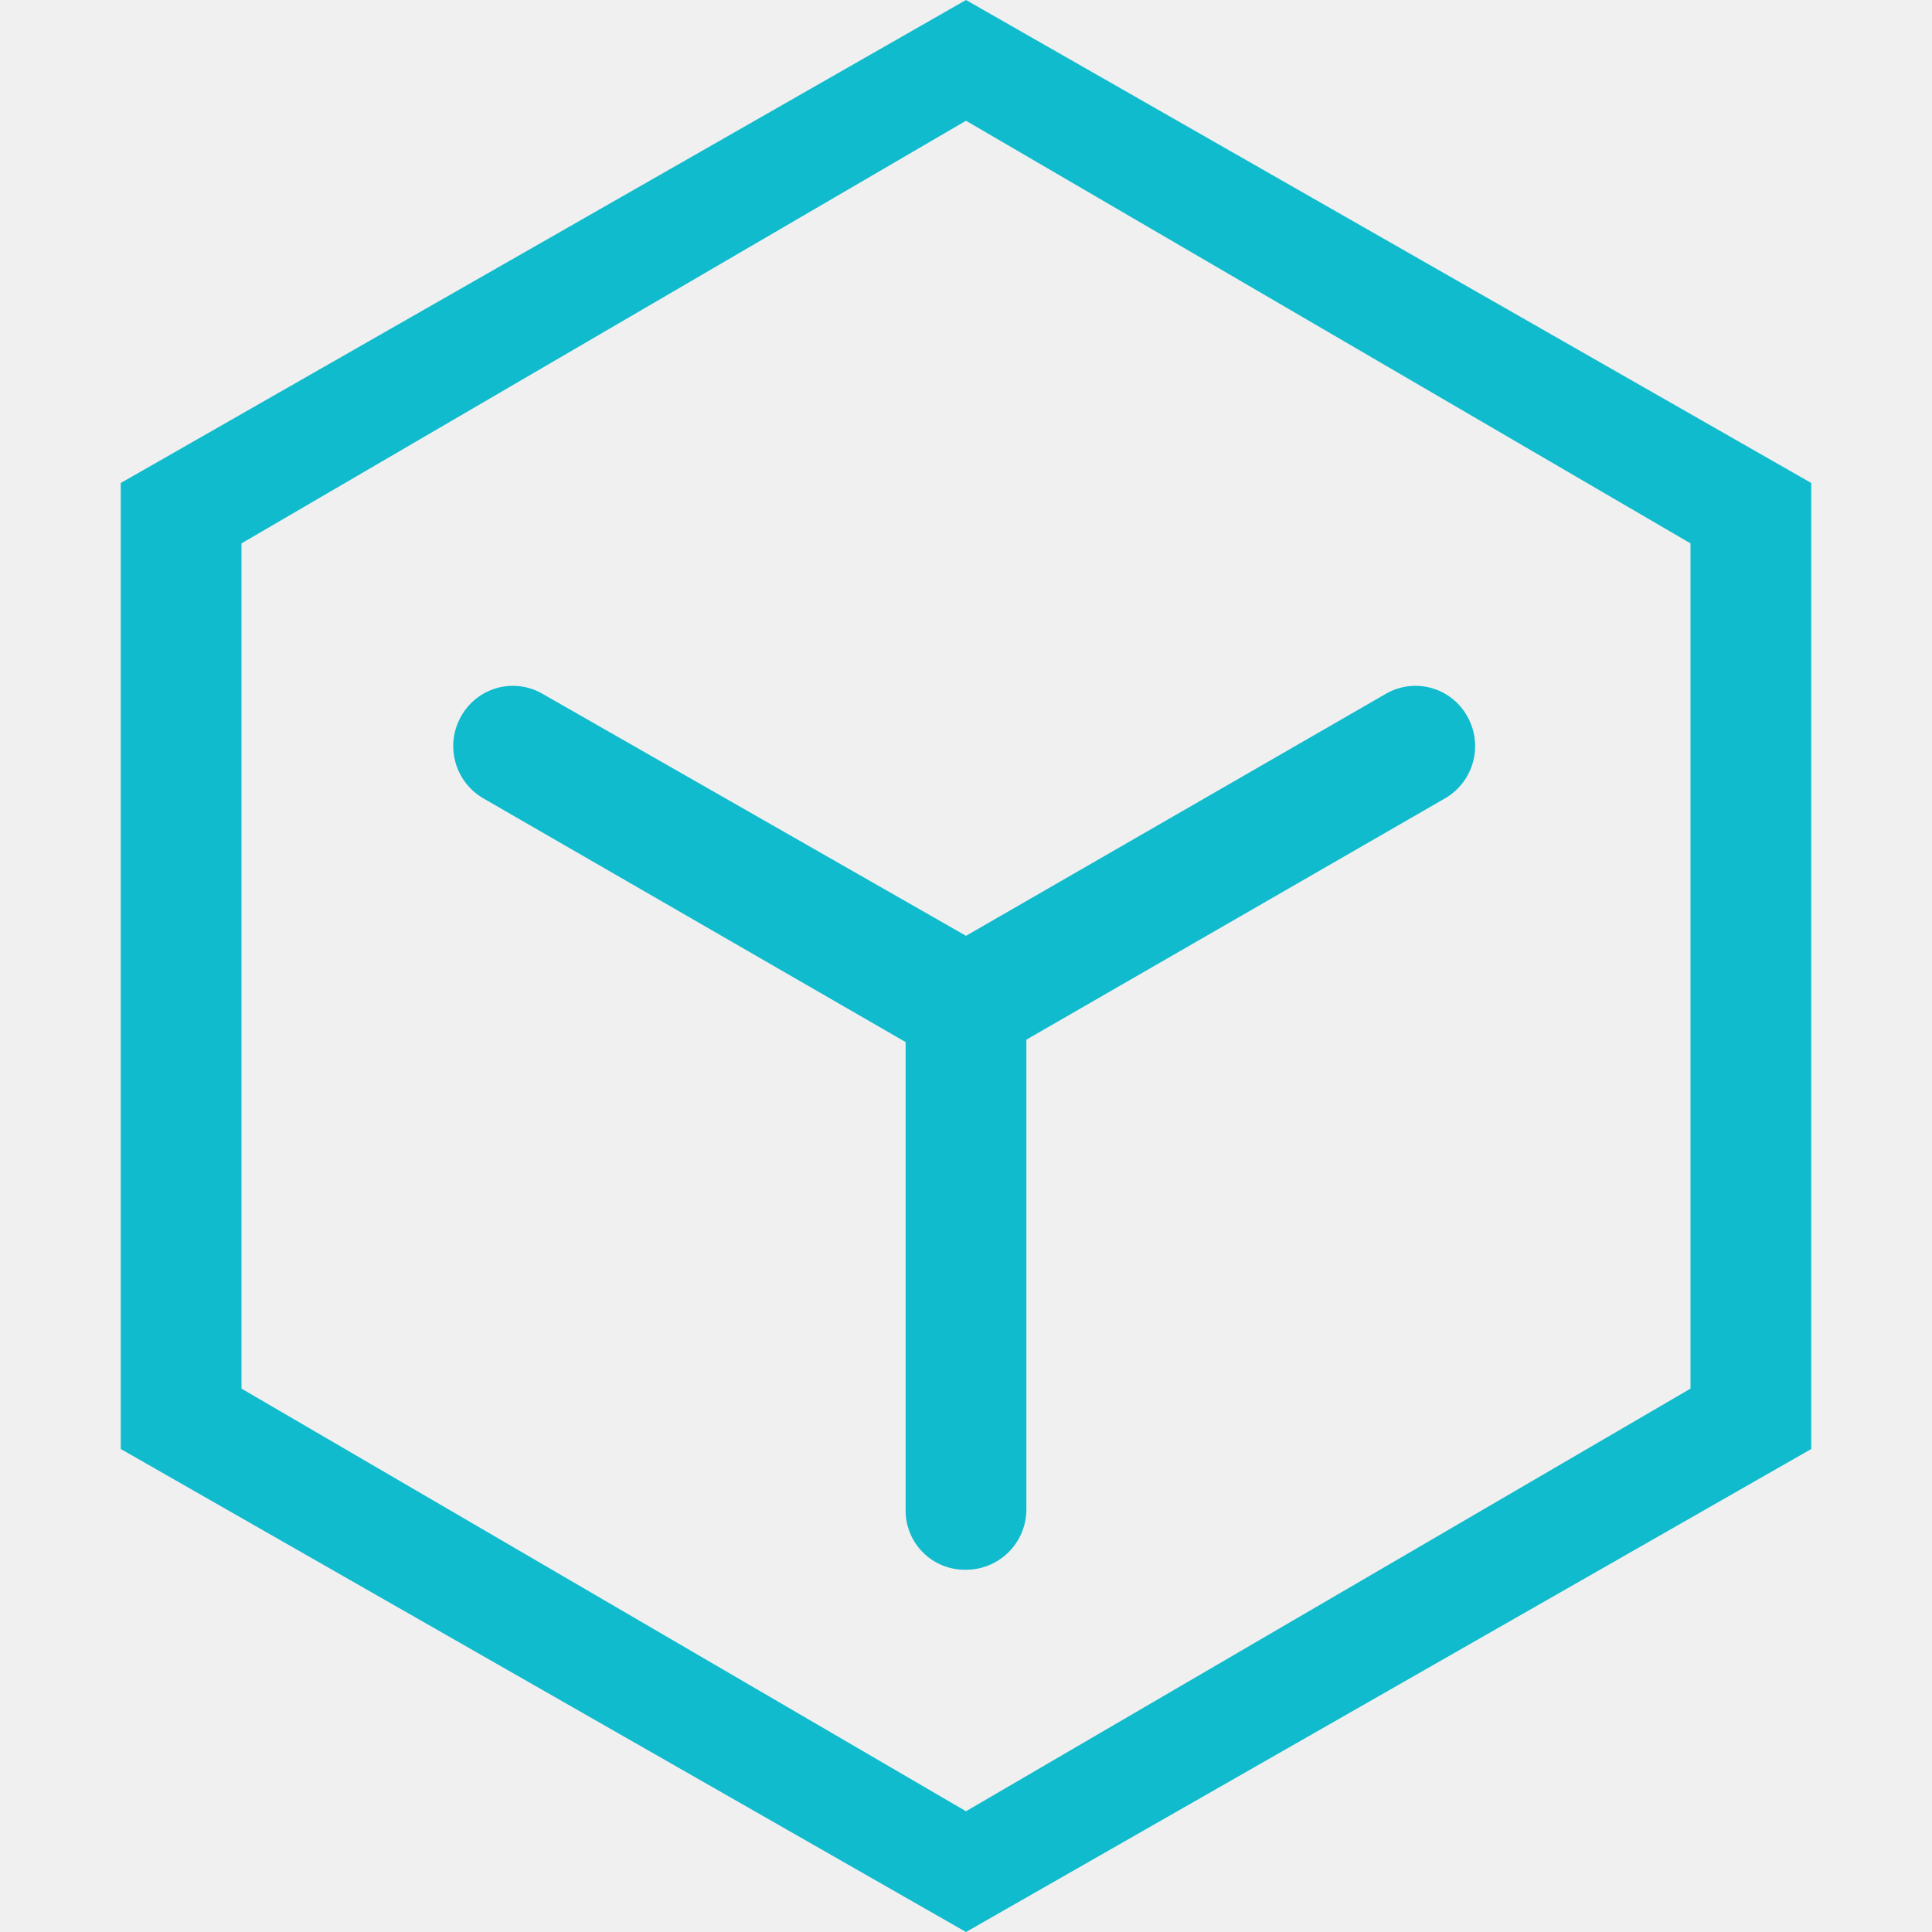
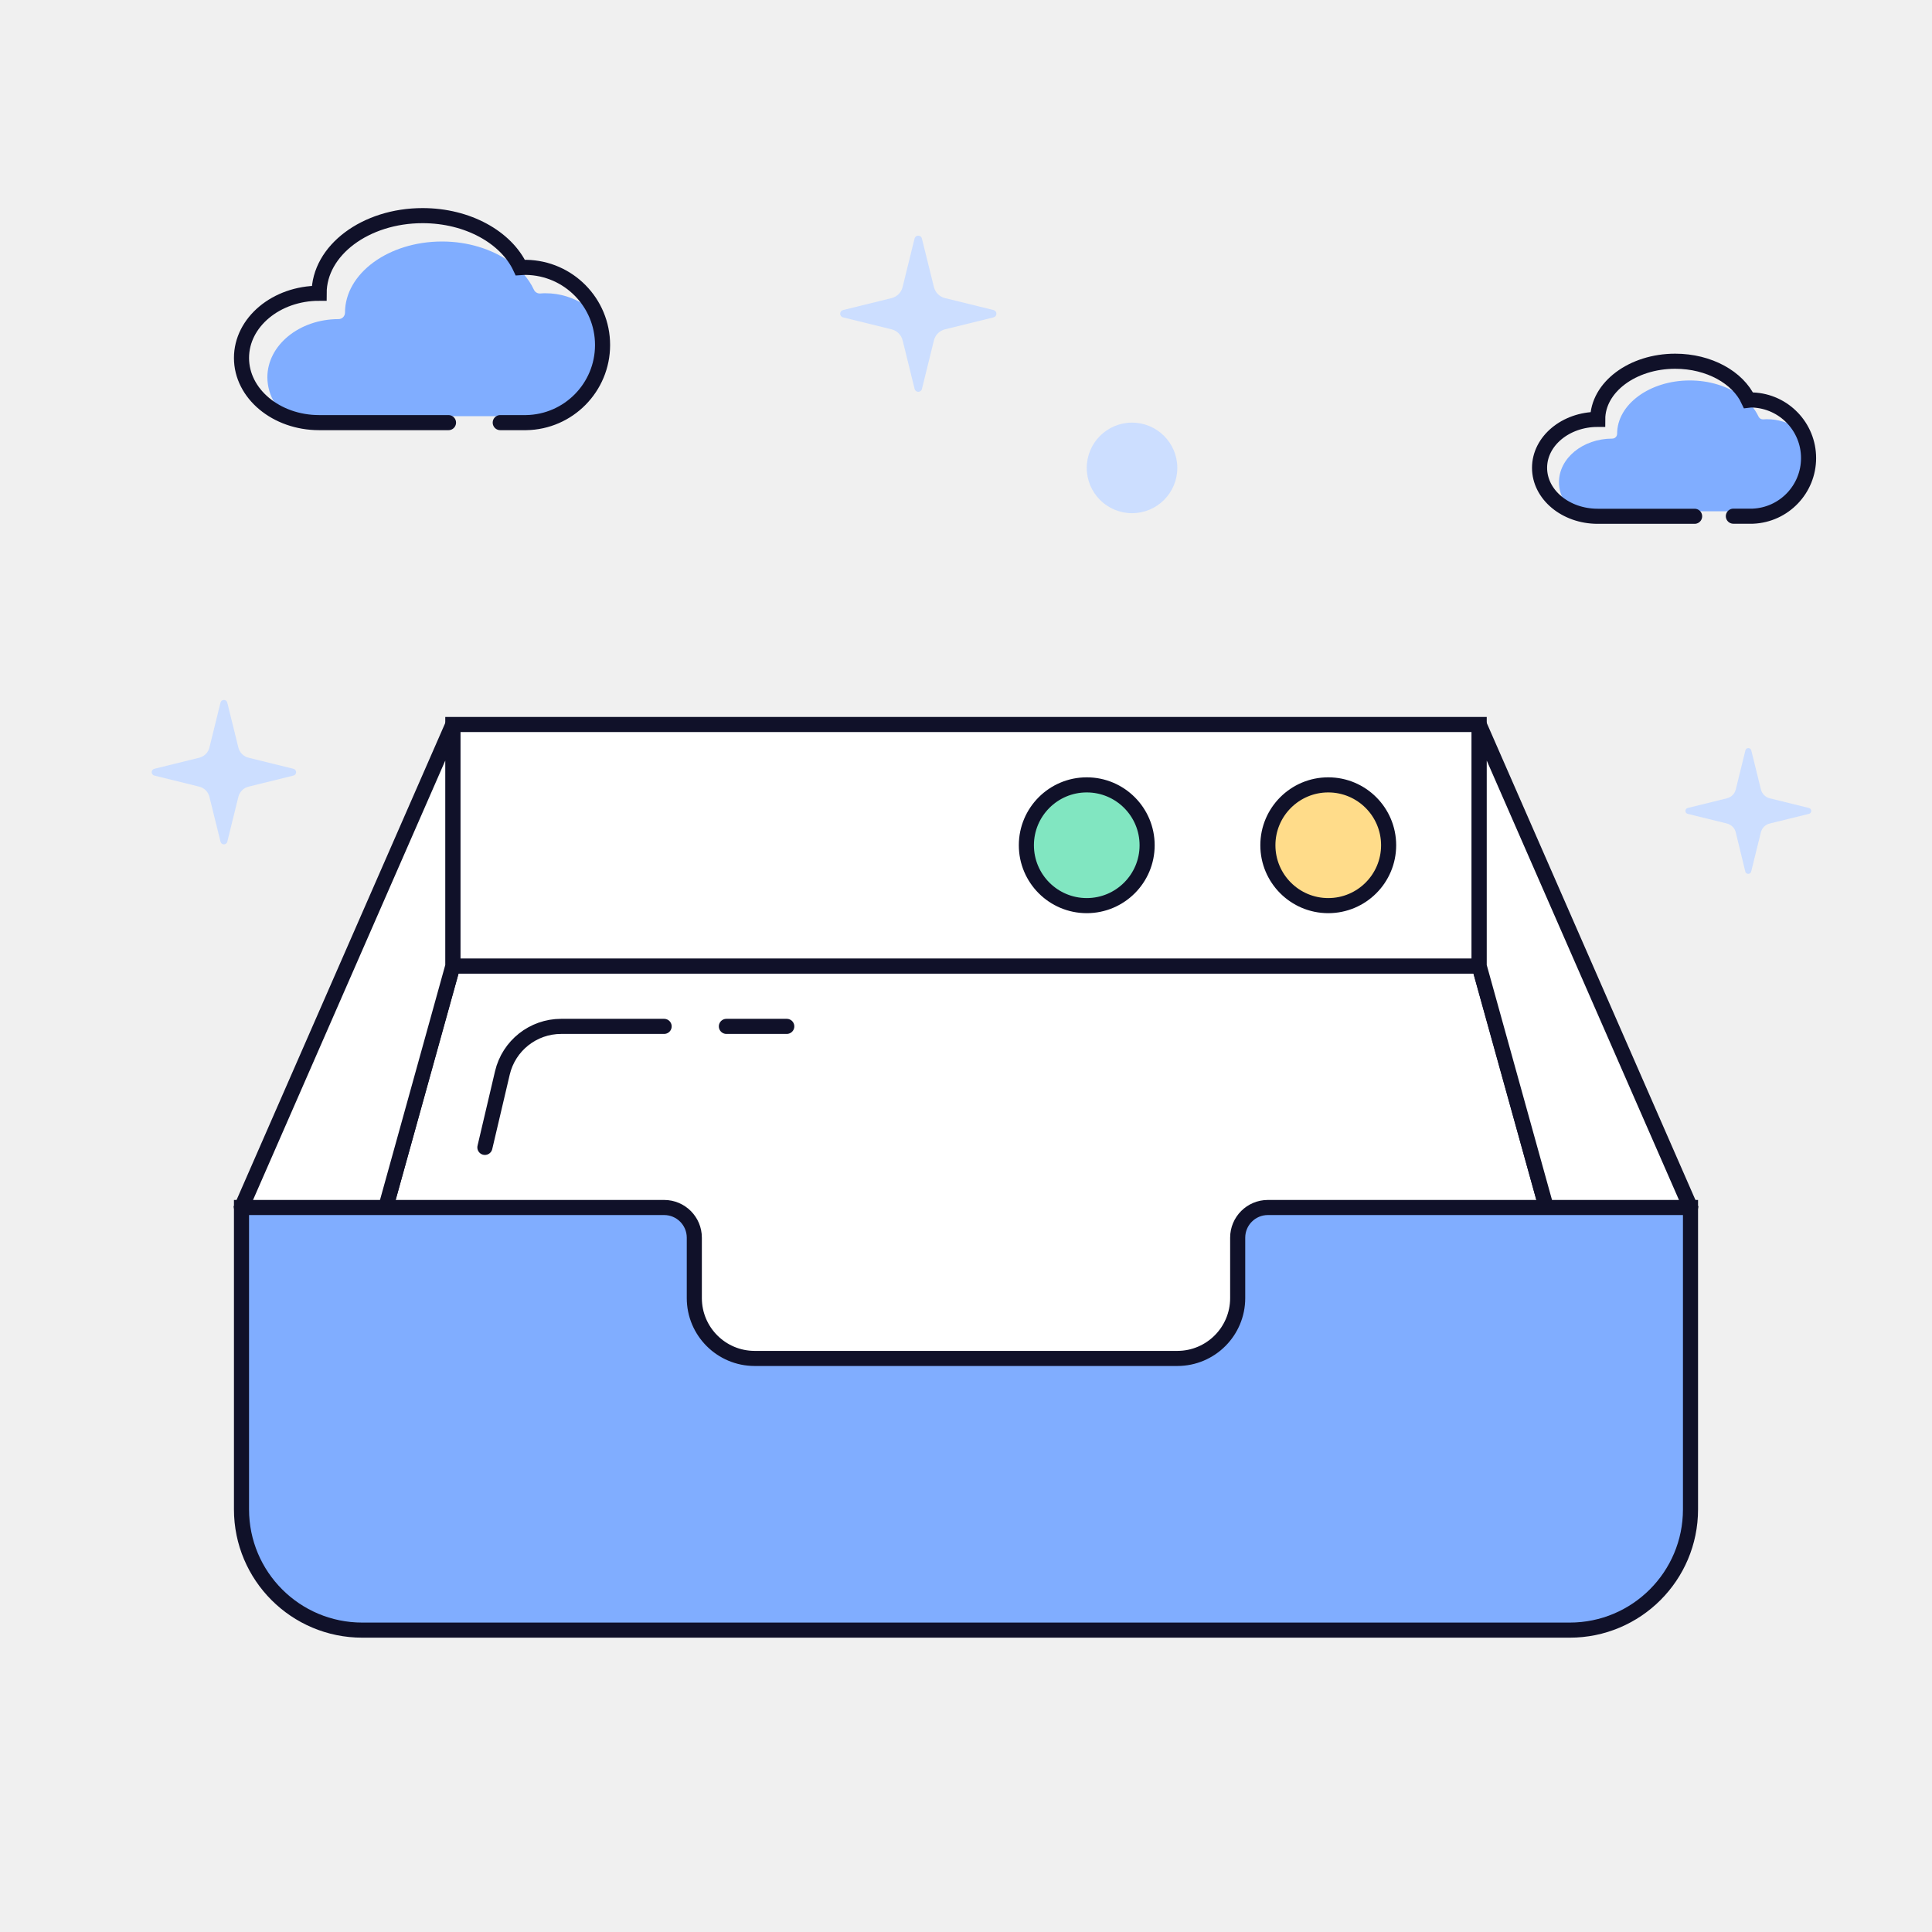
- <svg xmlns="http://www.w3.org/2000/svg" t="1683110372496" class="icon" viewBox="0 0 1024 1024" version="1.1" p-id="5250" width="200" height="200">
-   <path d="M544 552.32v247.68a32 32 0 0 1-32 32 31.36 31.36 0 0 1-32-32V552.32L256 423.04a32 32 0 0 1-11.52-43.52 31.36 31.36 0 0 1 43.52-11.52l224 128 222.08-128a31.36 31.36 0 0 1 43.52 11.52 32 32 0 0 1-11.52 43.52l-222.08 128z" fill="#10bbce" p-id="5251" />
-   <path d="M64 256v512l448 256 448-256V256L512 0z m832 480L512 960l-384-224v-448L512 64l384 224z" fill="#10bbce" p-id="5252" />
+ <svg xmlns="http://www.w3.org/2000/svg" height="1024" legacy-metrics="false" node-id="1" sillyvg="true" template-height="1024" template-width="1024" version="1.1" viewBox="0 0 1024 1024" width="1024">
+   <defs node-id="27" />
+   <g node-id="68">
+     <g node-id="69">
+       <path d="M 0.00 0.00 L 1024.00 0.00 L 1024.00 1024.00 L 0.00 1024.00 Z" fill="none" group-id="1,2" node-id="32" stroke="none" target-height="1024" target-width="1024" target-x="0" target-y="0" />
+       <path d="M 864.00 800.00 L 160.00 800.00 L 240.00 512.00 L 784.00 512.00 L 864.00 800.00 Z" fill="#ffffff" fill-rule="nonzero" group-id="1,2" node-id="34" stroke="#101129" stroke-linecap="round" stroke-width="8" target-height="288" target-width="704" target-x="160" target-y="512" />
+       <path d="M 240.00 384.00 L 784.00 384.00 L 784.00 512.00 L 240.00 512.00 Z" fill="#ffffff" fill-rule="nonzero" group-id="1,2" node-id="36" stroke="#101129" stroke-linecap="round" stroke-width="8" target-height="128" target-width="544" target-x="240" target-y="384" />
+       <path d="M 864.00 800.00 L 784.00 512.00 L 784.00 384.00 L 896.00 640.00 L 864.00 800.00 Z" fill="#ffffff" fill-rule="nonzero" group-id="1,2" node-id="38" stroke="#101129" stroke-linecap="round" stroke-width="8" target-height="416" target-width="112" target-x="784" target-y="384" />
+       <path d="M 160.00 800.00 L 240.00 512.00 L 240.00 384.00 L 128.00 640.00 L 160.00 800.00 Z" fill="#ffffff" fill-rule="nonzero" group-id="1,2" node-id="40" stroke="#101129" stroke-linecap="round" stroke-width="8" target-height="416" target-width="112" target-x="128" target-y="384" />
+       <path d="M 257.00 608.14 L 266.27 568.68 C 269.67 554.22 282.57 544.00 297.42 544.00 L 352.00 544.00" fill="none" group-id="1,2" node-id="42" stroke="#101129" stroke-linecap="round" stroke-width="8" target-height="64.14" target-width="95" target-x="257" target-y="544" />
+       <path d="M 385.00 544.00 L 417.00 544.00" fill="none" group-id="1,2" node-id="44" stroke="#101129" stroke-linecap="round" stroke-width="8" target-height="0" target-width="32" target-x="385" target-y="544" />
+       <path d="M 656.00 656.00 L 656.00 688.00 C 656.00 705.67 641.67 720.00 624.00 720.00 L 400.00 720.00 C 382.33 720.00 368.00 705.67 368.00 688.00 L 368.00 656.00 C 368.00 647.16 360.84 640.00 352.00 640.00 L 128.00 640.00 L 128.00 800.00 C 128.00 835.35 156.65 864.00 192.00 864.00 L 832.00 864.00 C 867.35 864.00 896.00 835.35 896.00 800.00 L 896.00 640.00 L 672.00 640.00 C 663.16 640.00 656.00 647.16 656.00 656.00 Z" fill="#80adff" fill-rule="nonzero" group-id="1,2" node-id="46" stroke="#101129" stroke-linecap="round" stroke-width="8" target-height="224" target-width="768" target-x="128" target-y="640" />
+       <path d="M 736.00 448.00 C 736.00 465.67 721.67 480.00 704.00 480.00 C 686.33 480.00 672.00 465.67 672.00 448.00 C 672.00 430.33 686.33 416.00 704.00 416.00 C 721.67 416.00 736.00 430.33 736.00 448.00 Z" fill="#ffdc8a" fill-rule="nonzero" group-id="1,2" node-id="48" stroke="#101129" stroke-linecap="round" stroke-width="8" target-height="64" target-width="64" target-x="672" target-y="416" />
+       <path d="M 608.00 448.00 C 608.00 465.67 593.67 480.00 576.00 480.00 C 558.33 480.00 544.00 465.67 544.00 448.00 C 544.00 430.33 558.33 416.00 576.00 416.00 C 593.67 416.00 608.00 430.33 608.00 448.00 Z" fill="#81e6c1" fill-rule="nonzero" group-id="1,2" node-id="50" stroke="#101129" stroke-linecap="round" stroke-width="8" target-height="64" target-width="64" target-x="544" target-y="416" />
+       <path d="M 488.62 126.40 L 495.00 152.14 C 495.71 155.03 497.96 157.28 500.85 157.99 L 526.59 164.33 C 527.49 164.55 528.12 165.35 528.12 166.28 C 528.12 167.20 527.49 168.00 526.59 168.22 L 500.85 174.56 C 497.96 175.27 495.71 177.53 495.00 180.42 L 488.65 206.16 C 488.43 207.05 487.63 207.67 486.71 207.67 C 485.79 207.67 484.99 207.05 484.77 206.16 L 478.42 180.42 C 477.71 177.53 475.46 175.27 472.57 174.56 L 446.83 168.22 C 445.93 168.00 445.30 167.20 445.30 166.28 C 445.30 165.35 445.93 164.55 446.83 164.33 L 472.54 158.00 C 475.43 157.29 477.68 155.04 478.39 152.15 L 484.74 126.41 C 484.96 125.52 485.76 124.89 486.68 124.89 C 487.59 124.89 488.39 125.51 488.62 126.40 Z" fill="#ccdeff" fill-rule="nonzero" group-id="1,2" node-id="52" stroke="none" target-height="82.783" target-width="82.828" target-x="445.296" target-y="124.891" />
+       <path d="M 928.20 397.66 L 933.32 418.41 C 933.89 420.73 935.71 422.55 938.03 423.12 L 958.77 428.24 C 959.49 428.41 960.00 429.06 960.00 429.81 C 960.00 430.55 959.49 431.20 958.77 431.37 L 938.00 436.48 C 935.68 437.05 933.86 438.87 933.29 441.19 L 928.17 461.94 C 928.00 462.66 927.35 463.17 926.61 463.17 C 925.86 463.17 925.21 462.66 925.04 461.94 L 920.00 441.19 C 919.43 438.87 917.61 437.05 915.29 436.48 L 894.54 431.37 C 893.82 431.20 893.31 430.55 893.31 429.81 C 893.31 429.06 893.82 428.41 894.54 428.24 L 915.29 423.12 C 917.61 422.55 919.43 420.73 920.00 418.41 L 925.11 397.66 C 925.31 396.97 925.94 396.50 926.65 396.50 C 927.37 396.50 928.00 396.97 928.20 397.66 Z" fill="#ccdeff" fill-rule="nonzero" group-id="1,2" node-id="54" stroke="none" target-height="66.669" target-width="66.694" target-x="893.308" target-y="396.503" />
+       <path d="M 120.47 372.41 L 126.34 396.20 C 126.99 398.87 129.08 400.96 131.75 401.61 L 155.55 407.48 C 156.37 407.69 156.95 408.43 156.95 409.27 C 156.95 410.12 156.37 410.86 155.55 411.07 L 131.75 416.94 C 129.08 417.59 126.99 419.68 126.34 422.35 L 120.47 446.14 C 120.26 446.96 119.52 447.54 118.67 447.54 C 117.83 447.54 117.09 446.96 116.88 446.14 L 111.00 422.35 C 110.35 419.68 108.26 417.59 105.59 416.94 L 81.79 411.07 C 80.97 410.86 80.39 410.12 80.39 409.27 C 80.39 408.43 80.97 407.69 81.79 407.48 L 105.59 401.61 C 108.26 400.96 110.35 398.87 111.00 396.20 L 116.86 372.41 C 117.05 371.57 117.80 370.97 118.67 370.97 C 119.53 370.97 120.28 371.57 120.47 372.41 Z" fill="#ccdeff" fill-rule="nonzero" group-id="1,2" node-id="56" stroke="none" target-height="76.577" target-width="76.565" target-x="80.388" target-y="370.966" />
+       <path d="M 624.00 248.00 C 624.00 261.25 613.25 272.00 600.00 272.00 C 586.75 272.00 576.00 261.25 576.00 248.00 C 576.00 234.75 586.75 224.00 600.00 224.00 C 613.25 224.00 624.00 234.75 624.00 248.00 Z" fill="#ccdeff" fill-rule="nonzero" group-id="1,2" node-id="58" stroke="none" target-height="48" target-width="48" target-x="576" target-y="224" />
+       <path d="M 929.00 271.00 C 939.44 271.01 949.03 265.26 953.94 256.04 C 958.85 246.83 958.27 235.66 952.44 227.00 C 947.79 223.87 942.31 222.19 936.70 222.20 C 936.07 222.20 935.39 222.20 934.59 222.28 C 933.53 222.36 932.52 221.78 932.07 220.81 C 930.99 218.52 929.58 216.40 927.89 214.52 L 926.89 214.58 C 925.82 214.66 924.82 214.07 924.37 213.10 C 923.80 211.88 923.13 210.70 922.37 209.59 C 915.37 204.59 905.84 201.65 895.63 201.65 C 874.39 201.65 857.11 214.32 857.11 229.90 C 857.11 231.32 855.96 232.47 854.54 232.47 C 838.97 232.47 826.29 242.84 826.29 255.58 C 826.30 259.27 827.35 262.88 829.32 266.00 C 834.55 269.31 840.63 271.05 846.82 271.00 Z" fill="#80adff" fill-rule="nonzero" group-id="1,2" node-id="60" stroke="none" target-height="69.35" target-width="130.964" target-x="826.29" target-y="201.65" />
+       <path d="M 918.72 273.59 L 929.00 273.59 C 945.53 272.92 958.58 259.33 958.58 242.79 C 958.58 226.26 945.53 212.67 929.00 212.00 C 928.22 212.00 927.45 212.00 926.69 212.10 C 921.09 200.10 905.84 191.46 887.91 191.46 C 865.21 191.46 846.82 205.26 846.82 222.28 C 829.82 222.28 816.00 233.77 816.00 247.96 C 816.00 262.15 829.80 273.64 846.82 273.64 L 898.18 273.64" fill="none" group-id="1,2" node-id="62" stroke="#101129" stroke-linecap="round" stroke-width="8" target-height="82.18" target-width="142.579" target-x="816" target-y="191.46" />
+       <path d="M 278.86 220.57 C 292.79 220.57 305.59 212.90 312.14 200.60 C 318.69 188.31 317.93 173.40 310.16 161.84 C 303.96 157.65 296.64 155.42 289.16 155.43 C 288.31 155.43 287.42 155.43 286.34 155.55 C 284.91 155.65 283.57 154.85 282.98 153.55 C 281.54 150.49 279.66 147.66 277.40 145.15 C 276.98 145.15 276.54 145.15 276.05 145.23 C 274.62 145.33 273.28 144.53 272.69 143.23 C 271.92 141.62 271.02 140.07 270.00 138.60 C 260.60 132.00 247.91 128.00 234.29 128.00 C 205.93 128.00 182.86 144.92 182.86 165.71 C 182.86 167.60 181.32 169.14 179.43 169.14 C 158.63 169.14 141.71 182.99 141.71 200.00 C 141.74 204.93 143.15 209.75 145.78 213.91 C 152.76 218.33 160.88 220.64 169.14 220.57 Z" fill="#80adff" fill-rule="nonzero" group-id="1,2" node-id="64" stroke="none" target-height="92.57" target-width="174.859" target-x="141.71" target-y="128" />
+       <path d="M 265.14 224.00 L 278.86 224.00 C 301.33 223.65 319.37 205.33 319.37 182.85 C 319.37 160.38 301.33 142.06 278.86 141.71 C 277.86 141.71 276.80 141.77 275.78 141.84 C 268.30 125.84 247.95 114.29 224.00 114.29 C 193.70 114.29 169.14 132.71 169.14 155.43 C 146.42 155.43 128.00 170.78 128.00 189.71 C 128.00 208.64 146.42 224.00 169.14 224.00 L 237.71 224.00" fill="none" group-id="1,2" node-id="66" stroke="#101129" stroke-linecap="round" stroke-width="8" target-height="109.71" target-width="191.369" target-x="128" target-y="114.29" />
+     </g>
+   </g>
</svg>
